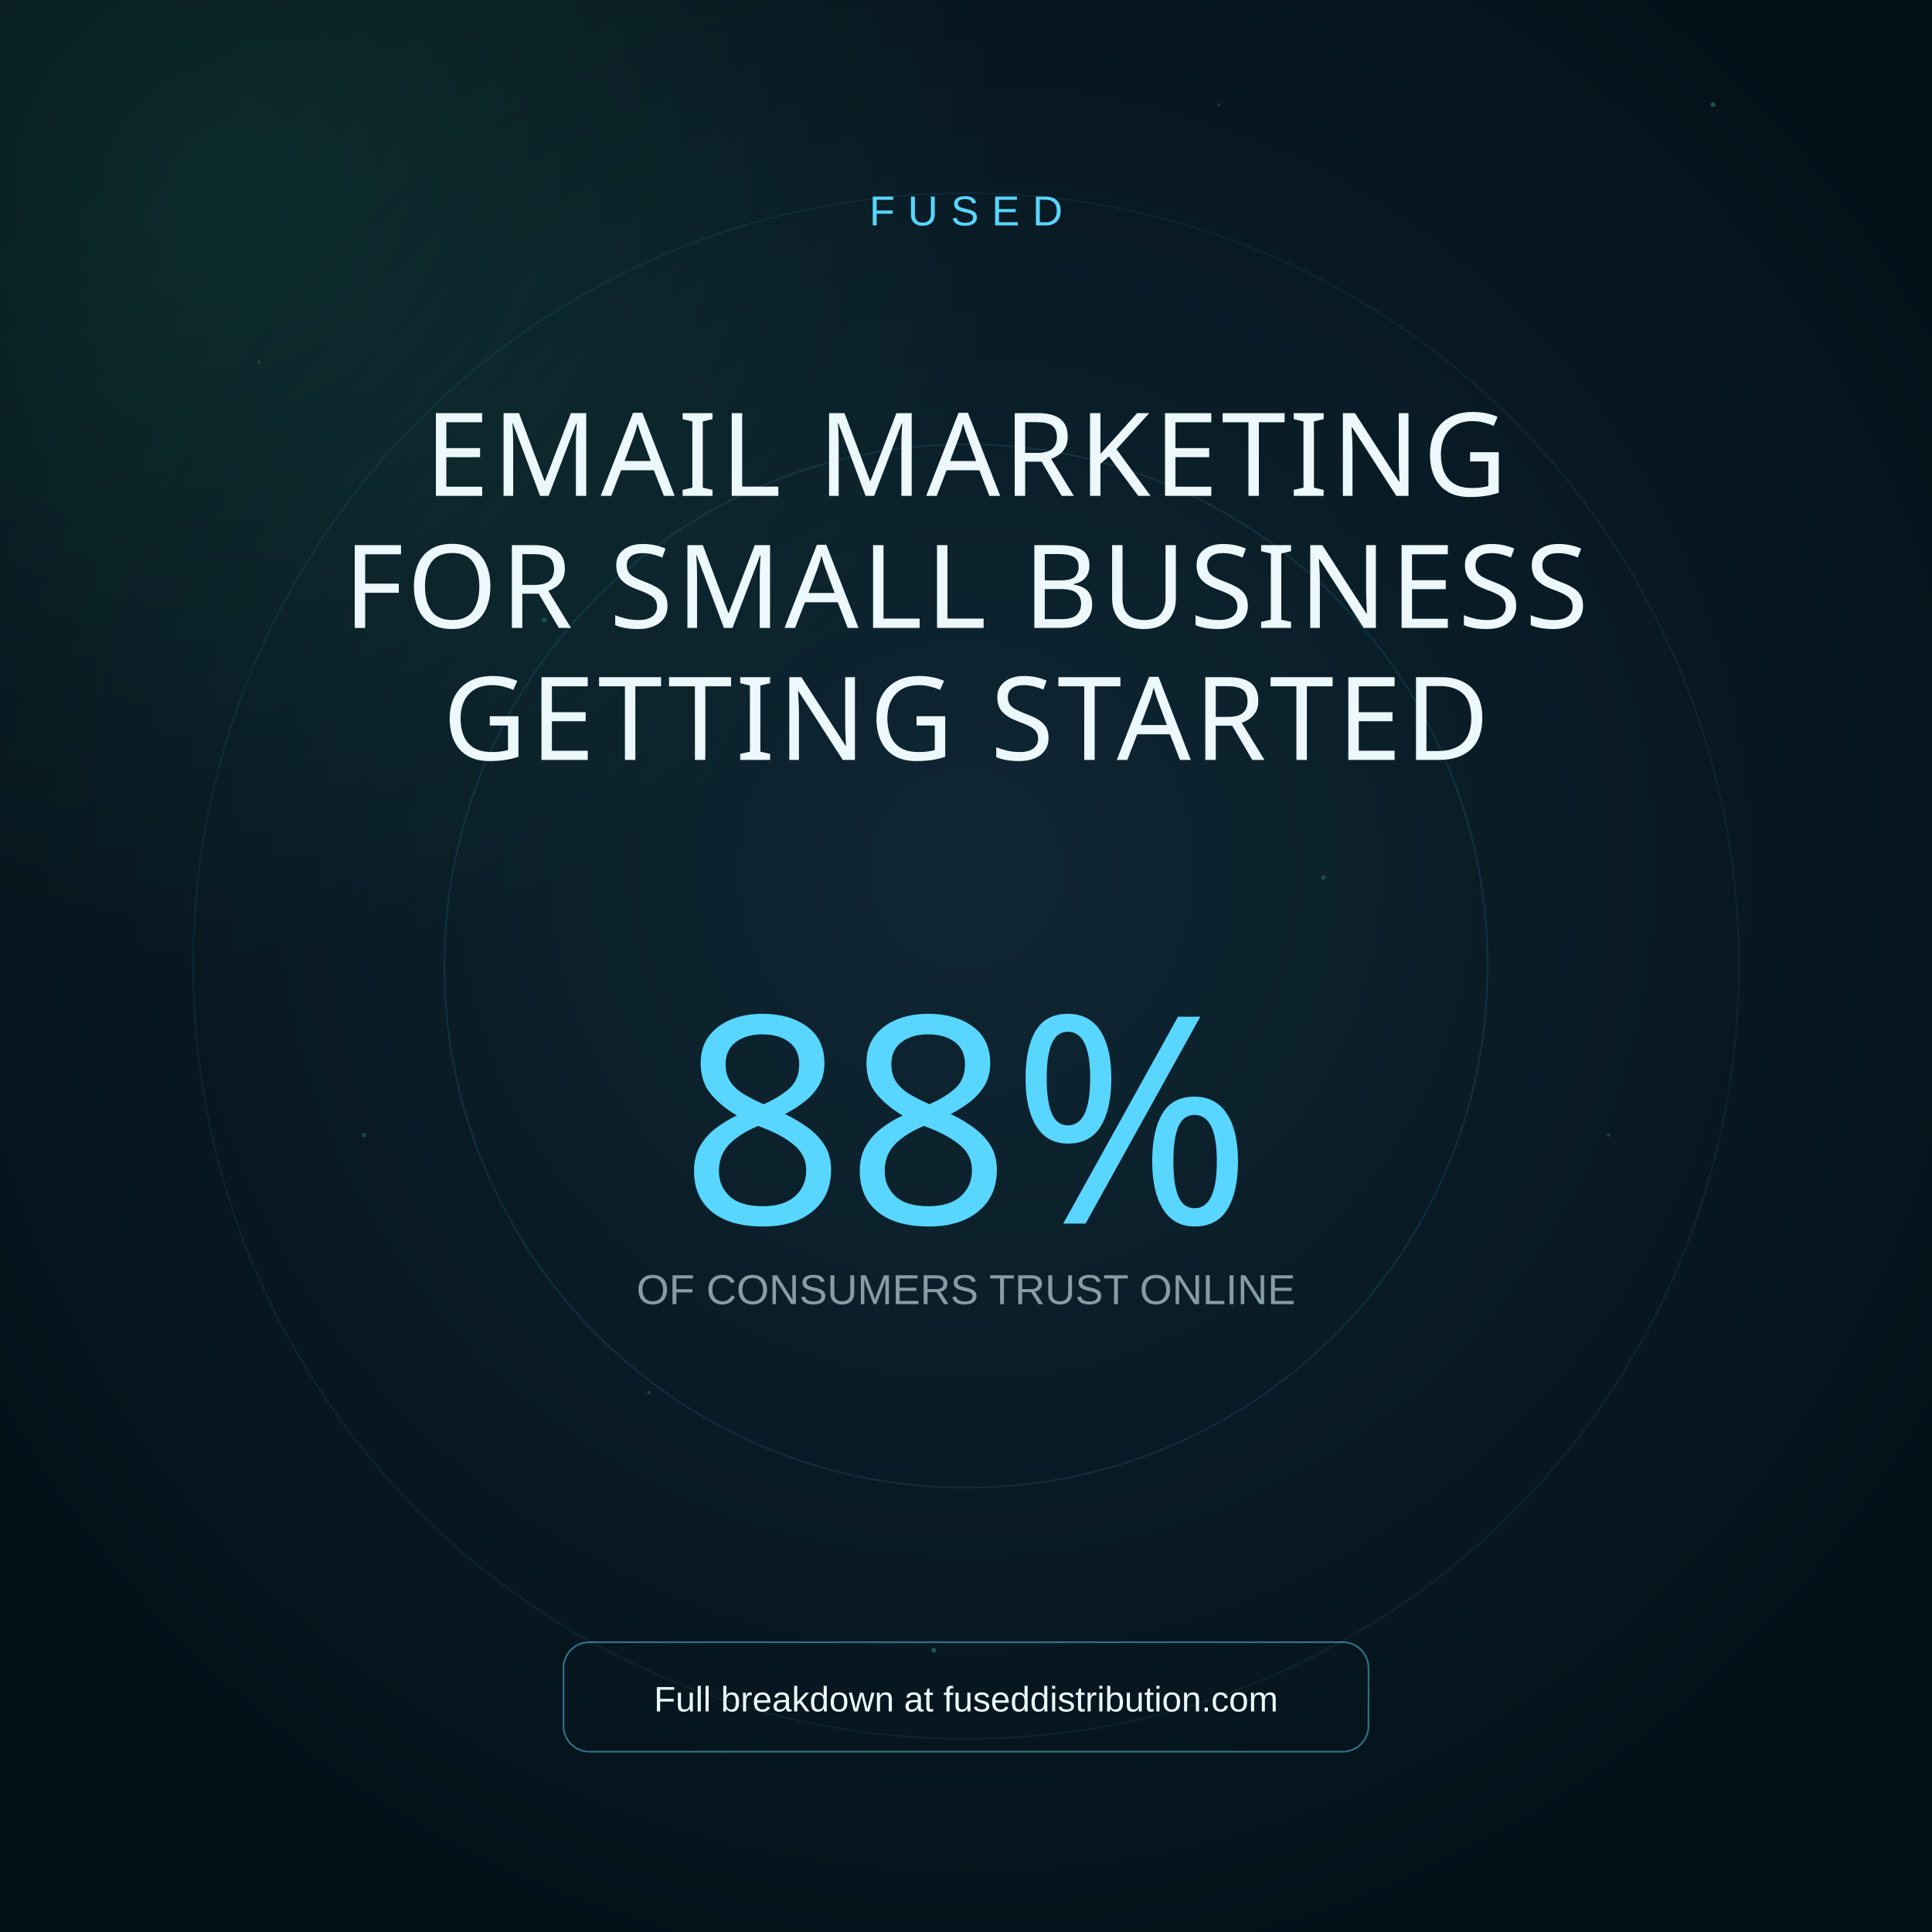
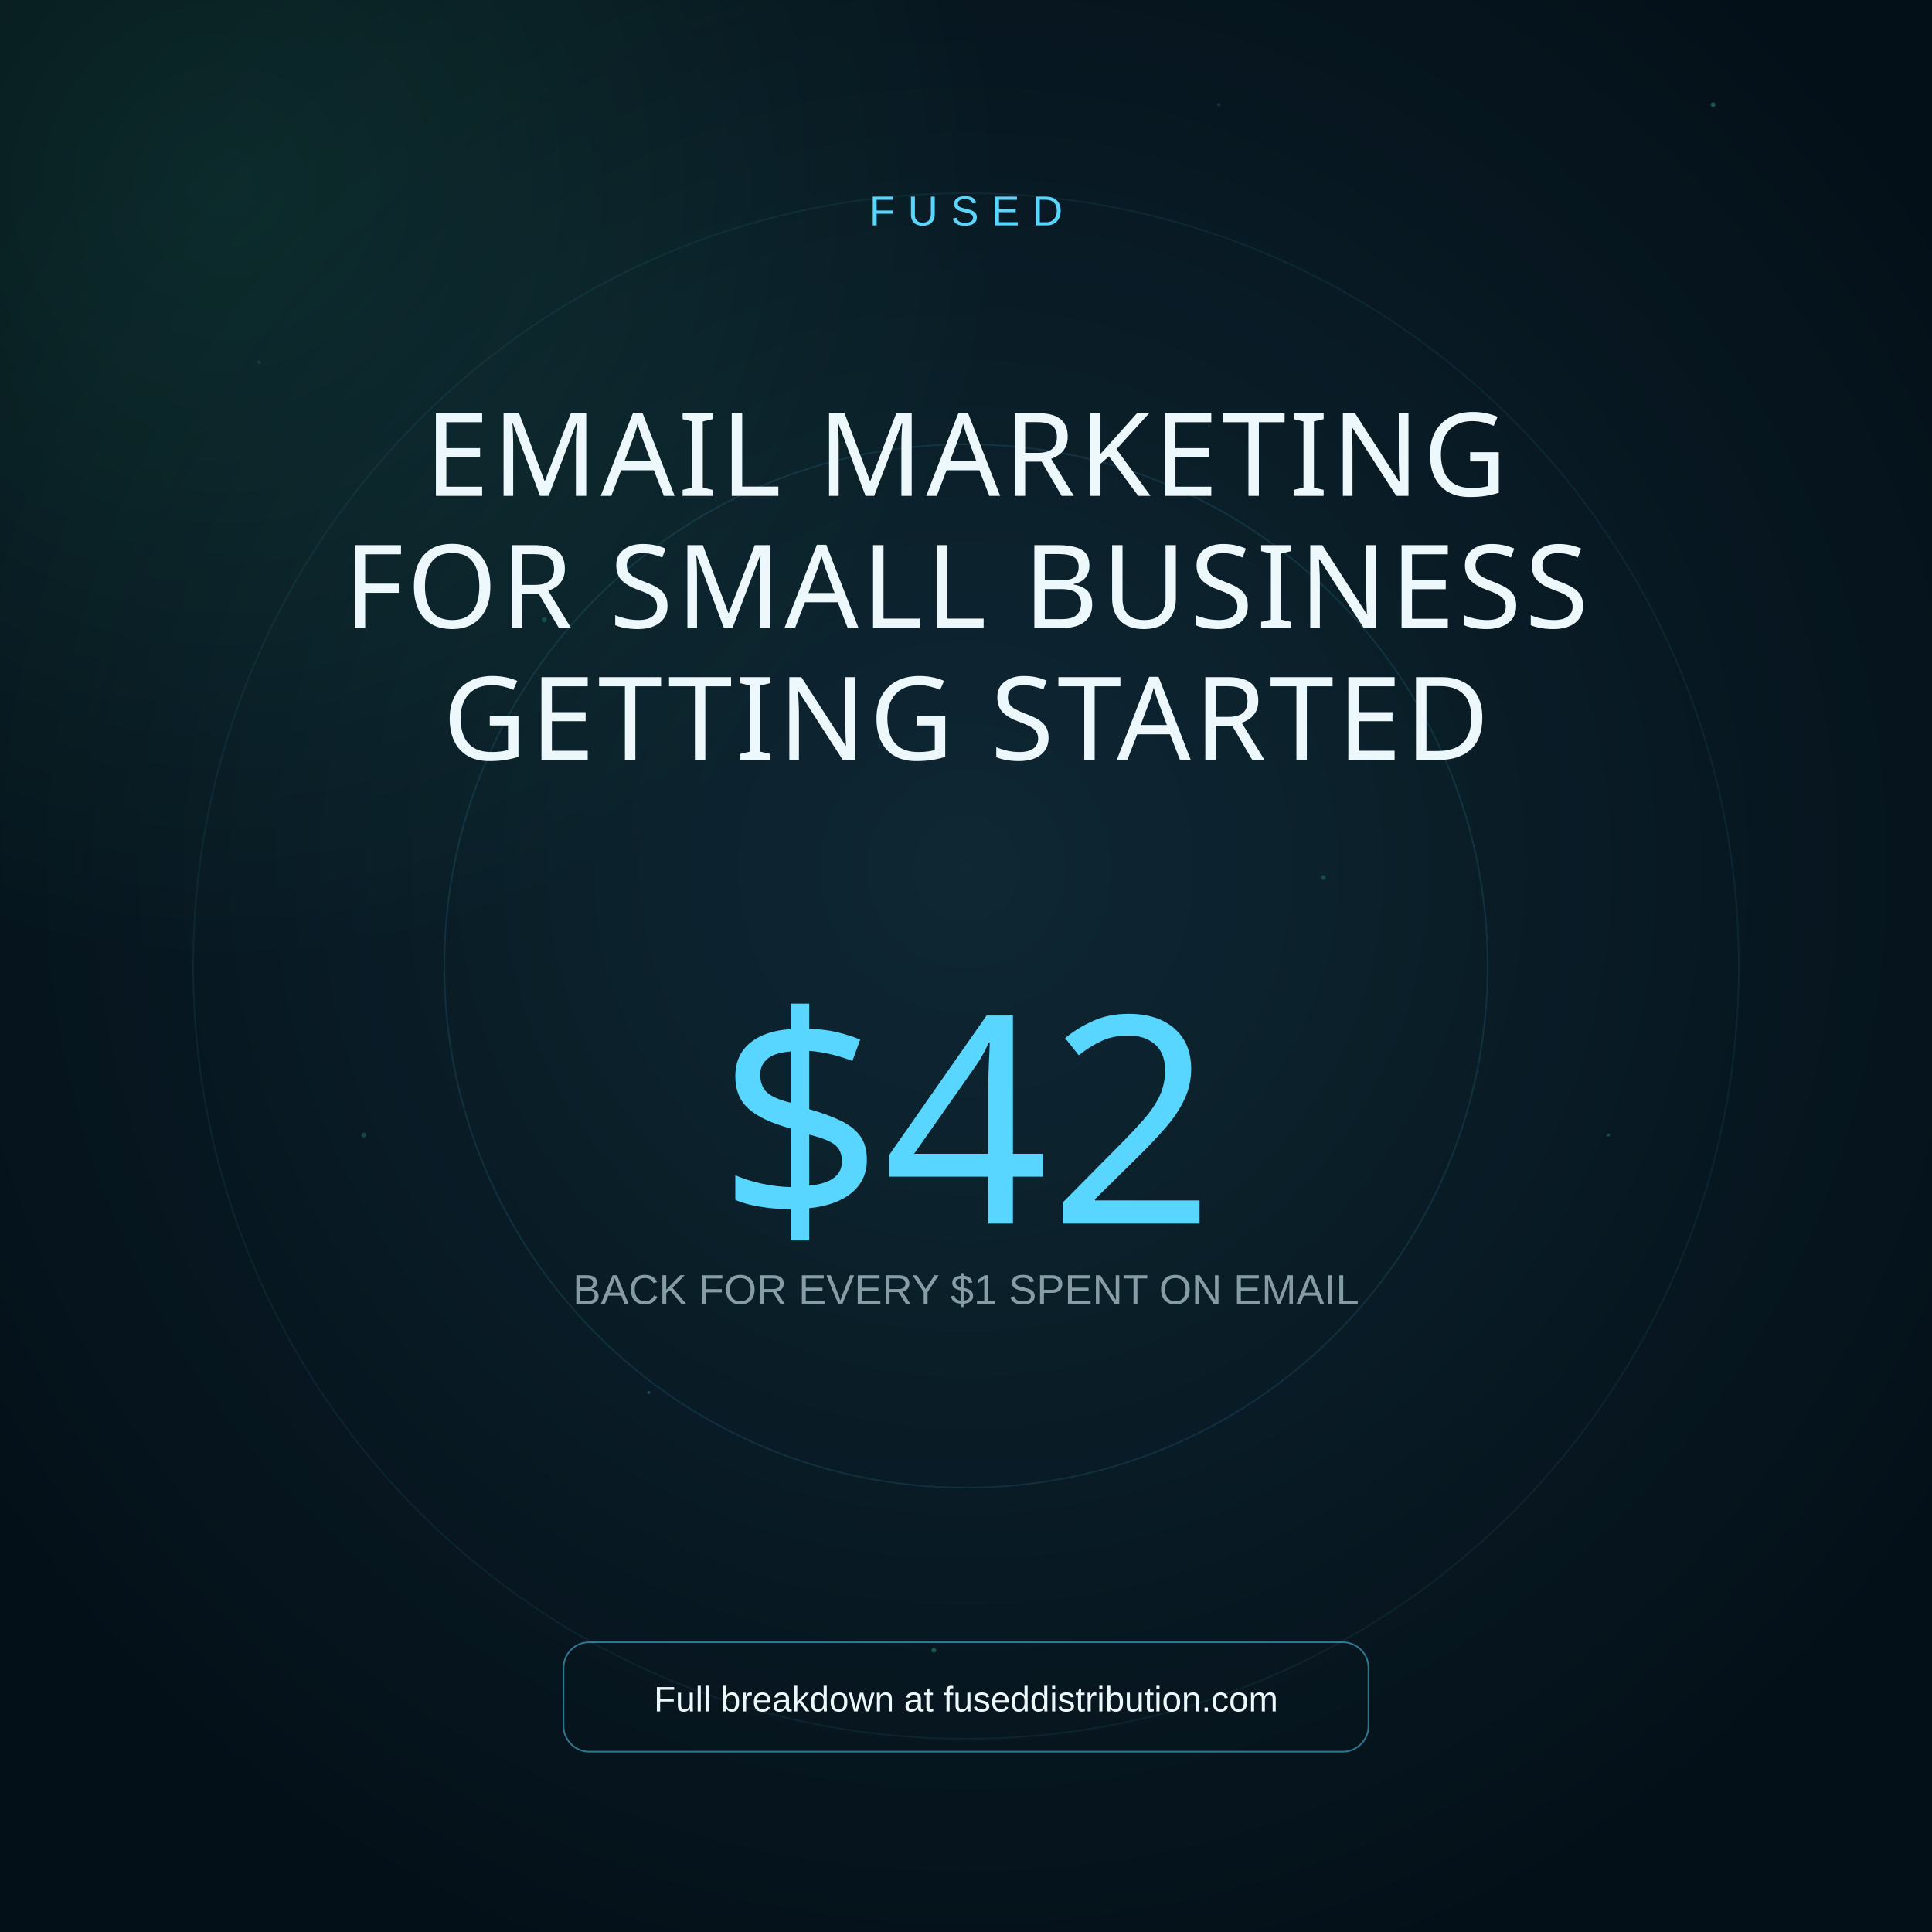
<svg xmlns="http://www.w3.org/2000/svg" width="1200" height="1200" viewBox="0 0 1200 1200">
  <rect width="1200" height="1200" fill="#041018" />
  <radialGradient id="g1" cx="50%" cy="45%" r="60%">
    <stop offset="0%" stop-color="#58d6ff" stop-opacity="0.12" />
    <stop offset="100%" stop-color="#58d6ff" stop-opacity="0" />
  </radialGradient>
  <radialGradient id="g2" cx="12%" cy="10%" r="40%">
    <stop offset="0%" stop-color="#4dffb8" stop-opacity="0.10" />
    <stop offset="100%" stop-color="#4dffb8" stop-opacity="0" />
  </radialGradient>
  <rect width="1200" height="1200" fill="url(#g1)" />
  <rect width="1200" height="1200" fill="url(#g2)" />
  <circle cx="600" cy="600" r="480" fill="none" stroke="#58d6ff" stroke-opacity="0.07" />
  <circle cx="600" cy="600" r="324" fill="none" stroke="#58d6ff" stroke-opacity="0.11" />
  <circle cx="757" cy="65" r="1" fill="#58d6ff" opacity="0.15" />
  <circle cx="338" cy="385" r="1.5" fill="#4dffb8" opacity="0.19" />
  <circle cx="999" cy="705" r="1" fill="#58d6ff" opacity="0.23" />
  <circle cx="580" cy="1025" r="1.5" fill="#4dffb8" opacity="0.27" />
  <circle cx="161" cy="225" r="1" fill="#58d6ff" opacity="0.15" />
  <circle cx="822" cy="545" r="1.5" fill="#4dffb8" opacity="0.19" />
  <circle cx="403" cy="865" r="1" fill="#58d6ff" opacity="0.23" />
  <circle cx="1064" cy="65" r="1.5" fill="#4dffb8" opacity="0.27" />
  <circle cx="645" cy="385" r="1" fill="#58d6ff" opacity="0.15" />
  <circle cx="226" cy="705" r="1.5" fill="#4dffb8" opacity="0.19" />
  <text x="600" y="140" font-family="Arial, sans-serif" font-size="26" fill="#58d6ff" text-anchor="middle" letter-spacing="8">FUSED</text>
  <text x="600" y="308" font-family="Impact, sans-serif" font-size="72" fill="#ecf8fb" text-anchor="middle" letter-spacing="2">EMAIL MARKETING</text>
  <text x="600" y="390" font-family="Impact, sans-serif" font-size="72" fill="#ecf8fb" text-anchor="middle" letter-spacing="2">FOR SMALL BUSINESS</text>
  <text x="600" y="472" font-family="Impact, sans-serif" font-size="72" fill="#ecf8fb" text-anchor="middle" letter-spacing="2">GETTING STARTED</text>
-   <text x="600" y="760" font-family="Impact, sans-serif" font-size="180" fill="#58d6ff" text-anchor="middle">88%</text>
-   <text x="600" y="810" font-family="Arial, sans-serif" font-size="26" fill="rgba(175,198,207,0.75)" text-anchor="middle">OF CONSUMERS TRUST ONLINE</text>
+   <text x="600" y="760" font-family="Impact, sans-serif" font-size="180" fill="#58d6ff" text-anchor="middle">$42</text>
+   <text x="600" y="810" font-family="Arial, sans-serif" font-size="26" fill="rgba(175,198,207,0.75)" text-anchor="middle">BACK FOR EVERY $1 SPENT ON EMAIL</text>
  <rect x="350" y="1020" width="500" height="68" rx="16" fill="none" stroke="#58d6ff" stroke-opacity="0.5" />
  <text x="600" y="1063" font-family="Arial, sans-serif" font-size="22" fill="#ecf8fb" text-anchor="middle">Full breakdown at fuseddistribution.com</text>
</svg>
